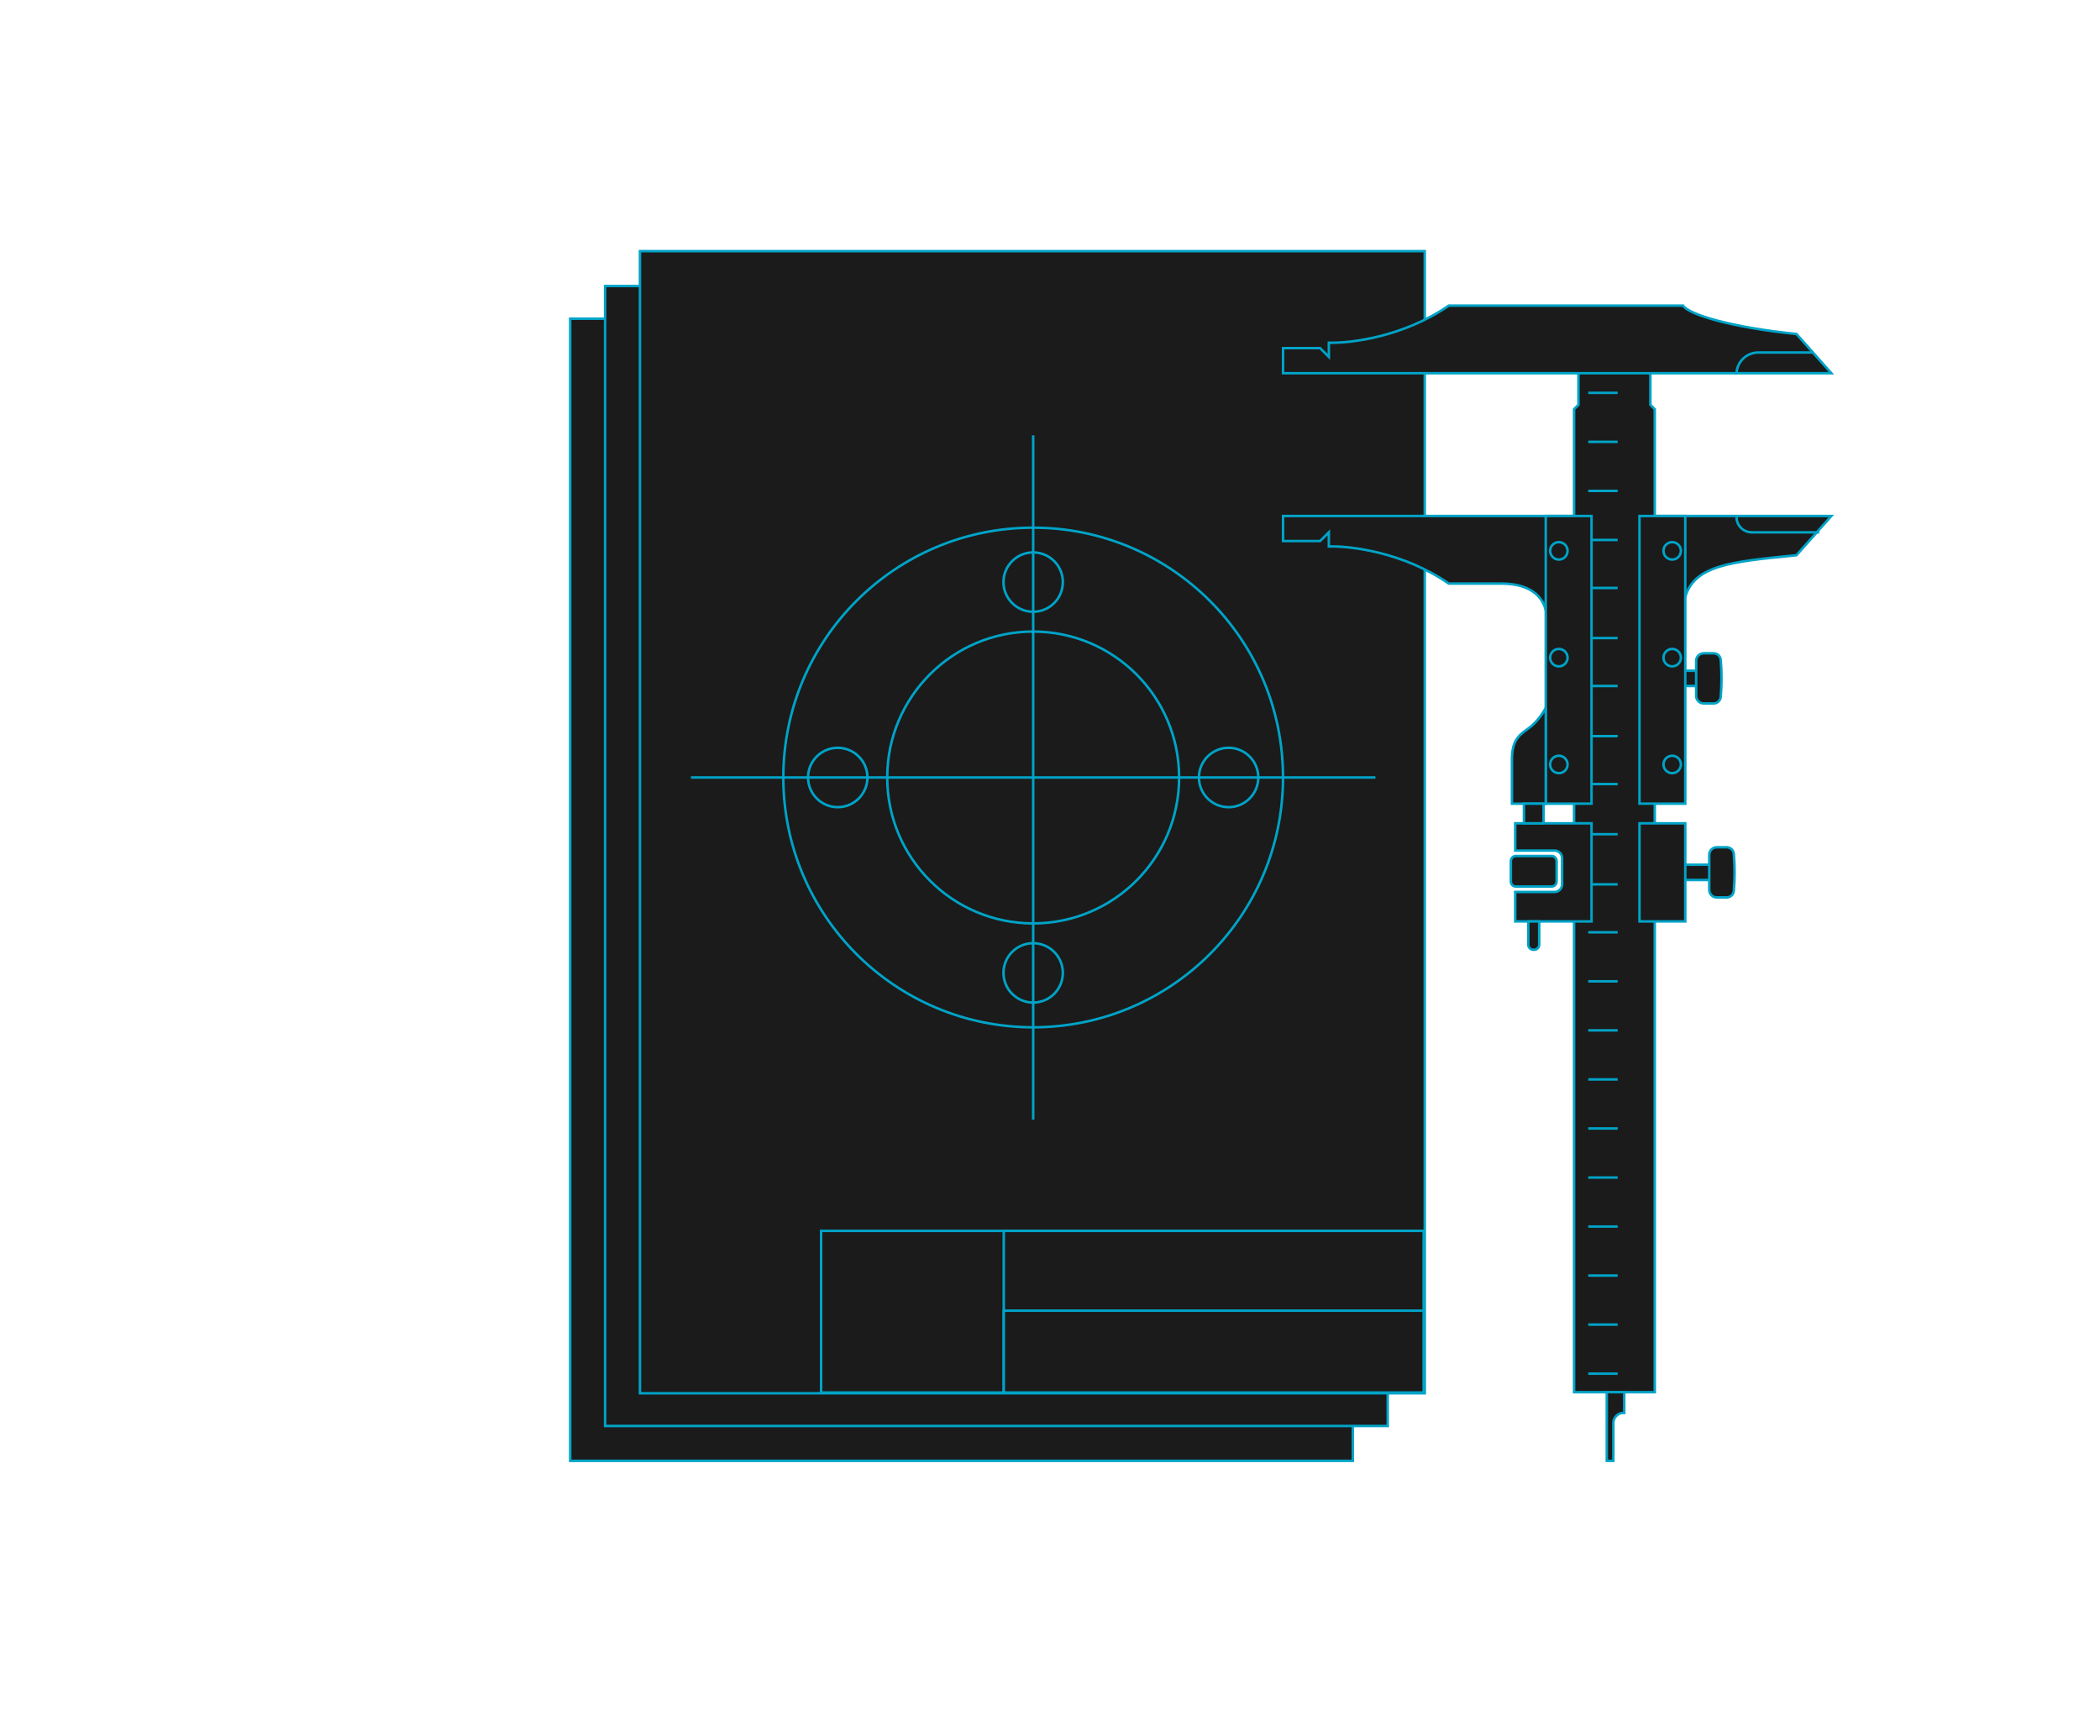
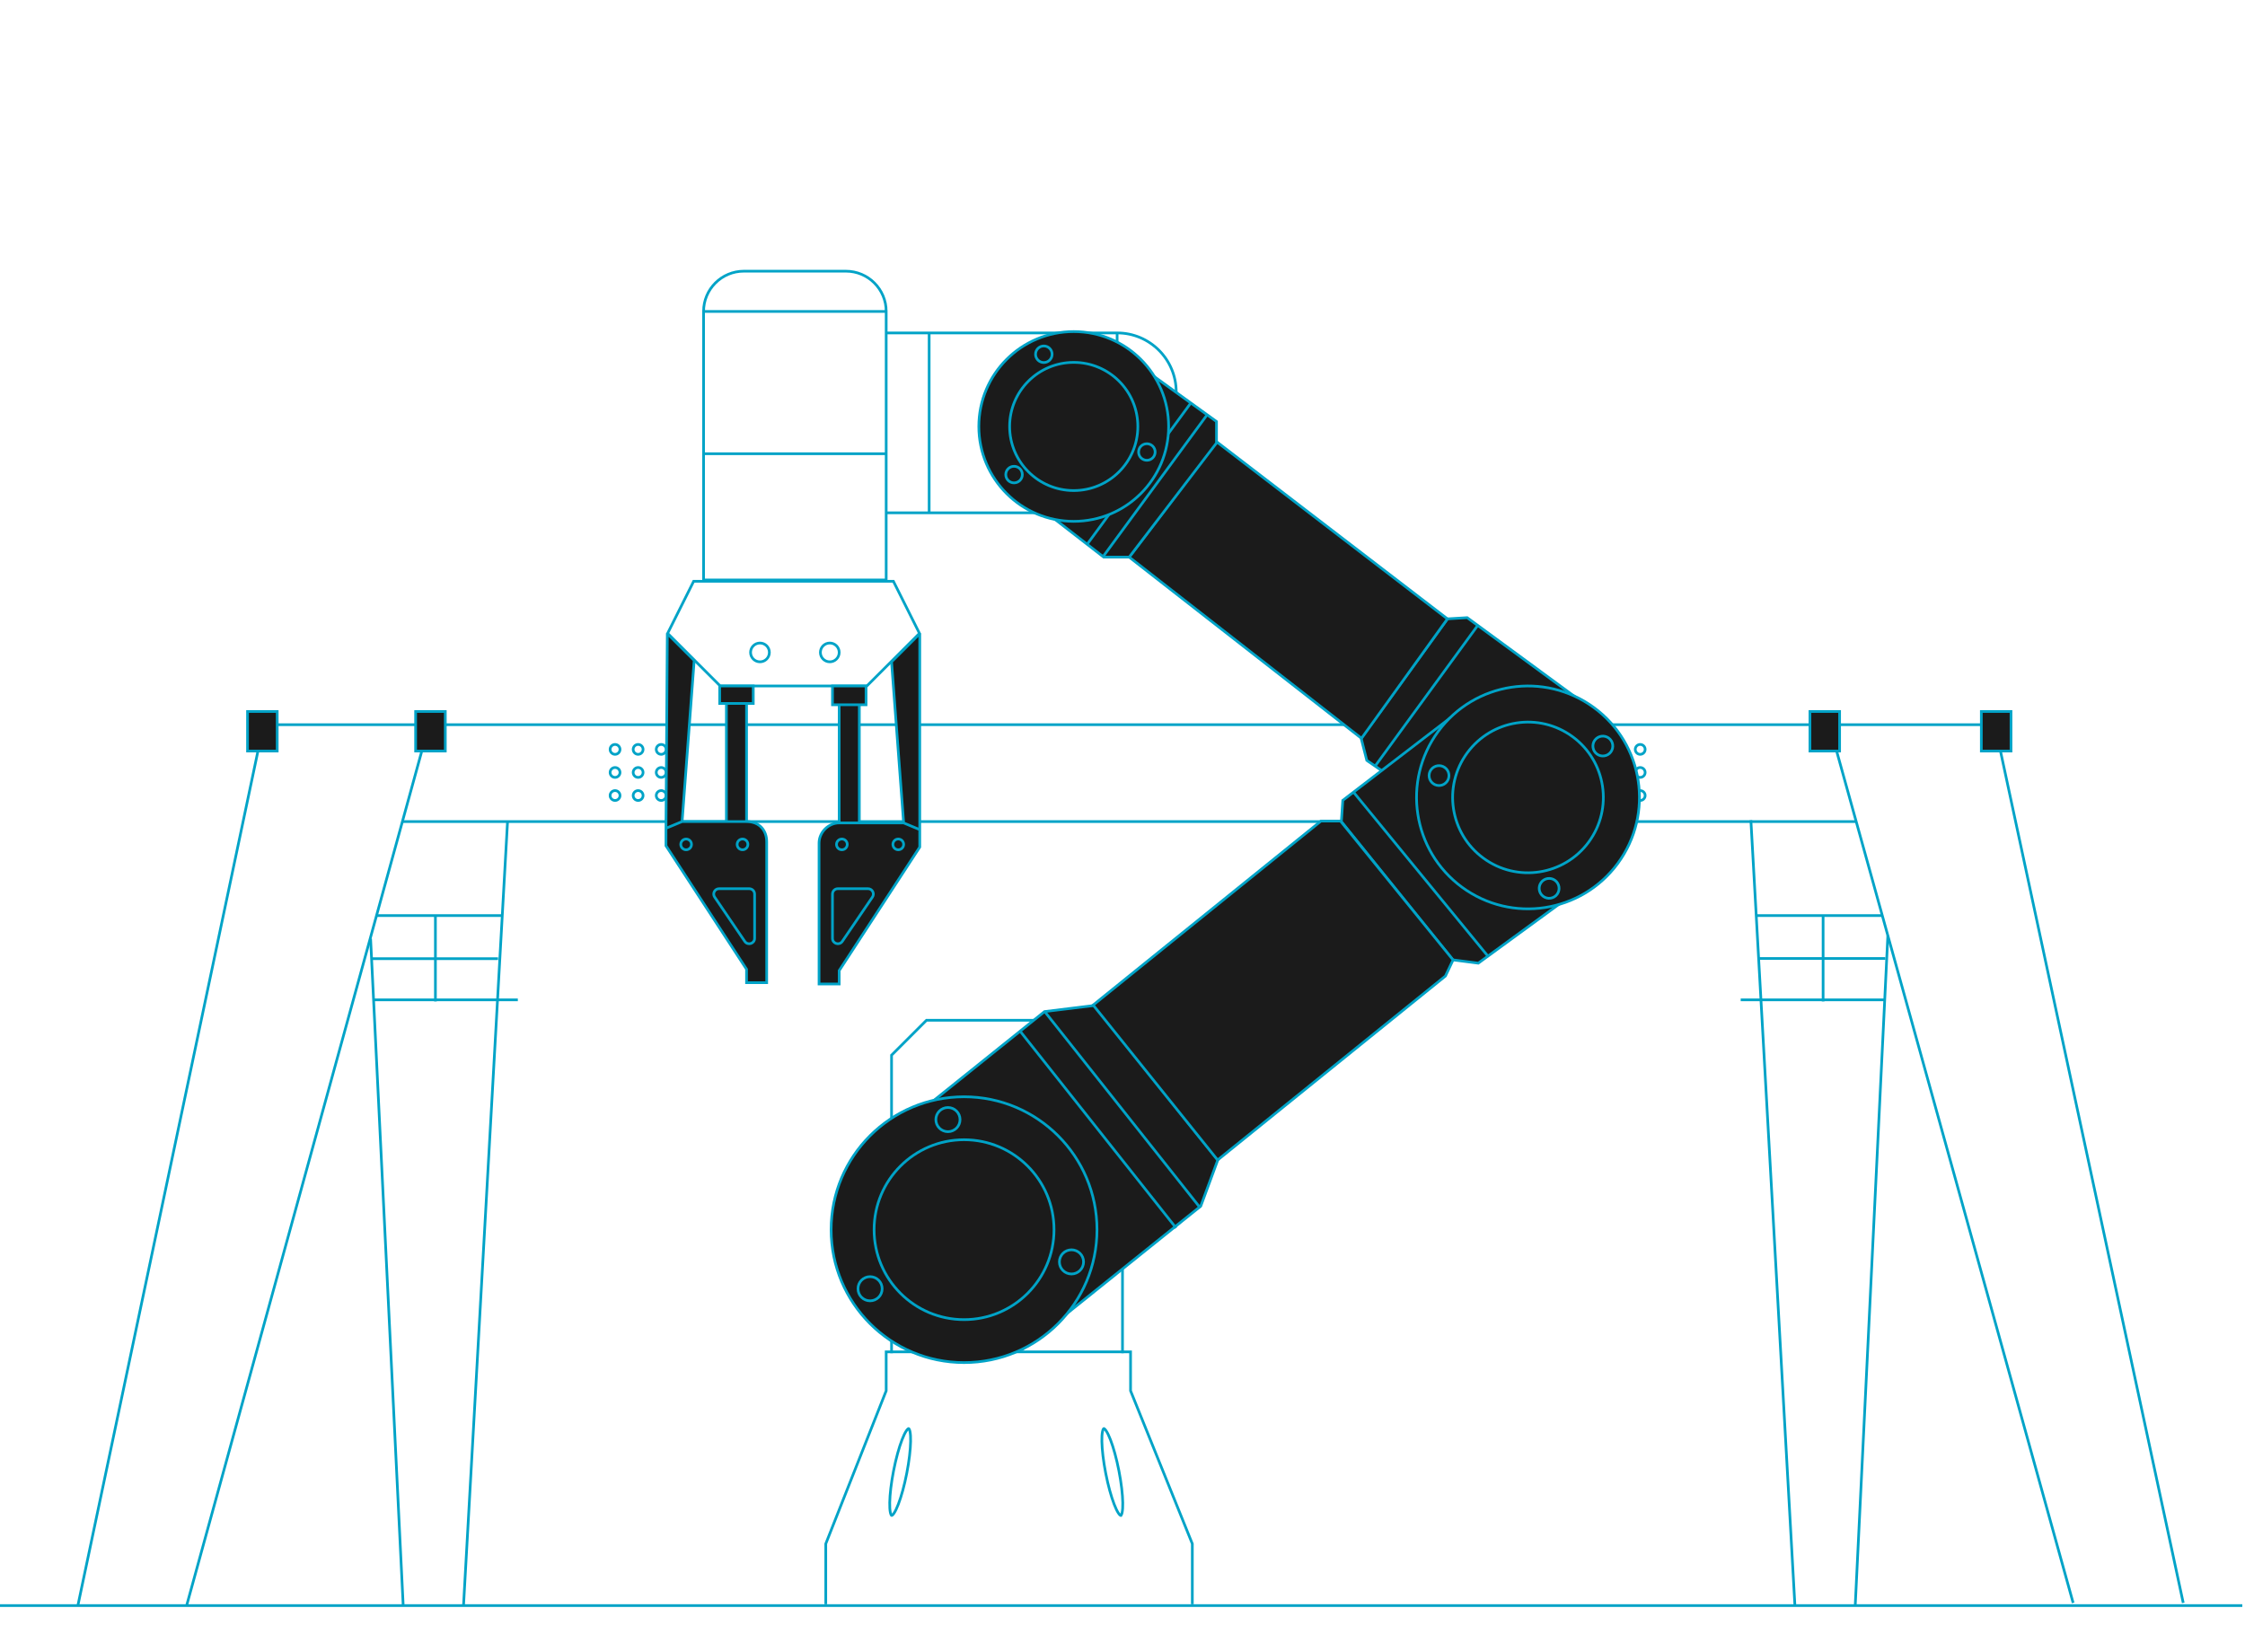
- <svg xmlns="http://www.w3.org/2000/svg" width="836" height="691" fill="none">
-   <path d="M227 581.65V126.902h311.555V581.65H227z" fill="#1B1B1B" stroke="#00A3C7" />
-   <path d="M240.883 567.766V113.885h311.554v453.881H240.883z" fill="#1B1B1B" stroke="#00A3C7" />
-   <path d="M254.766 554.748V100h312.422v454.748H254.766z" fill="#1B1B1B" stroke="#00A3C7" />
-   <path d="M326.879 554.447v-64.355h239.869v64.355H326.879z" fill="#1B1B1B" stroke="#00A3C7" />
-   <path d="M399.598 554.447v-64.355h167.156v64.355H399.598z" fill="#1B1B1B" stroke="#00A3C7" />
-   <path d="M399.598 554.447v-32.595h167.156v32.595H399.598z" fill="#1B1B1B" stroke="#00A3C7" />
-   <circle cx="411.3" cy="309.562" r="99.465" stroke="#00A3C7" />
-   <circle cx="411.302" cy="309.562" r="58.103" stroke="#00A3C7" />
-   <path d="M411.305 173.33v272.465m136.234-136.233H275.074" stroke="#00A3C7" />
-   <circle cx="11.818" cy="11.818" r="11.818" transform="matrix(1 0 0 -1 399.48 243.582)" stroke="#00A3C7" />
-   <circle cx="11.818" cy="11.818" r="11.818" transform="matrix(1 0 0 -1 399.48 399.178)" stroke="#00A3C7" />
-   <circle cx="11.818" cy="11.818" transform="matrix(0 1 1 0 477.285 297.744)" stroke="#00A3C7" r="11.818" />
-   <circle cx="11.818" cy="11.818" transform="matrix(0 1 1 0 321.684 297.744)" stroke="#00A3C7" r="11.818" />
-   <path d="M510.781 205.442h218.262l-13.885 15.621-.817.081c-25.518 2.551-39.579 3.956-43.443 16.408h-36.883l-18.225 9.112c0-8.244-5.641-14.319-18.225-14.319h-20.828c-18.051-12.497-39.342-15.043-47.731-14.754v-5.641l-3.471 3.472h-14.754v-9.98z" fill="#1B1B1B" stroke="#00A3C7" />
-   <path d="M626.637 554.313h32.11V162.917l-1.736-1.735v-39.053h-28.639v39.053l-1.735 1.735v391.396z" fill="#1B1B1B" stroke="#00A3C7" />
-   <path d="M510.781 148.598h218.262l-13.885-15.621c-26.036-2.603-42.958-7.81-45.128-11.282h-93.293c-18.051 12.497-39.342 15.043-47.731 14.754v5.641l-3.471-3.472h-14.754v9.98zm104.574 56.843h18.225v114.555h-18.225zm37.317 0h18.225v114.555h-18.225zm0 161.42h18.225v-39.053h-18.225zm-49.465 0h30.374v-39.052h-30.374v10.848h15.659a3 3 0 013 3v10.488a3 3 0 01-3 3h-15.659v11.716zm67.691-22.564h9.546v6.075h-9.546zm0-77.238h4.339v6.075h-4.339zm19.319 72.89a2.84 2.84 0 00-2.831-2.595h-3.941a3 3 0 00-3 3v13.96a3 3 0 003 3h3.941a2.841 2.841 0 002.831-2.596 85.1 85.1 0 000-14.769zm-5.207-77.238a2.841 2.841 0 00-2.831-2.596h-3.941a3 3 0 00-3 3v13.961a3 3 0 003 3h3.941a2.841 2.841 0 002.831-2.596 85.298 85.298 0 000-14.769z" fill="#1B1B1B" stroke="#00A3C7" />
-   <rect x="601.465" y="340.826" width="18.225" height="12.15" rx="2" fill="#1B1B1B" stroke="#00A3C7" />
-   <path d="M608.415 290.057c3.471-2.43 6.075-6.509 6.943-8.245v38.185h-13.452v-17.356c0-7.377 2.17-9.547 6.509-12.584z" fill="#1B1B1B" stroke="#00A3C7" />
-   <path fill="#1B1B1B" stroke="#00A3C7" d="M606.68 319.996h7.811v7.811h-7.811zm1.73 46.865h4.339v9.282a2 2 0 01-2 2h-.339a2 2 0 01-2-2v-9.282z" />
-   <circle cx="620.569" cy="219.327" r="3.471" fill="#1B1B1B" stroke="#00A3C7" />
-   <circle cx="665.694" cy="219.327" r="3.471" fill="#1B1B1B" stroke="#00A3C7" />
-   <circle cx="620.569" cy="261.852" r="3.471" fill="#1B1B1B" stroke="#00A3C7" />
-   <circle cx="665.694" cy="261.852" r="3.471" fill="#1B1B1B" stroke="#00A3C7" />
-   <circle cx="620.569" cy="304.376" r="3.471" fill="#1B1B1B" stroke="#00A3C7" />
-   <circle cx="665.694" cy="304.376" r="3.471" fill="#1B1B1B" stroke="#00A3C7" />
-   <path d="M639.66 554.312h6.943v8.245h-.339a4 4 0 00-4 4v15.092h-2.604v-27.337z" fill="#1B1B1B" stroke="#00A3C7" />
-   <path d="M643.989 546.938h-11.716m11.716-19.526h-11.716m11.716-19.527h-11.716m11.716-19.526h-11.716m11.716-19.527h-11.716m11.716-19.525h-11.716m11.716-19.528h-11.716m11.716-19.527h-11.716m11.716-19.525h-11.716m11.716-19.526h-11.716m11.711-19.094H633.57m10.414-19.959H633.57m10.414-19.96H633.57m10.414-19.092H633.57m10.414-19.961H633.57m10.414-19.092H633.57m10.414-19.961H633.57m10.414-19.094H633.57m10.419-19.525h-11.716m11.716-19.527h-11.716m11.716-19.526h-11.716m59.02-7.378v0a8.678 8.678 0 018.678-8.678h21.696m-30.374 65.522v0a6.075 6.075 0 006.075 6.075h26.903" stroke="#00A3C7" />
+ <svg xmlns="http://www.w3.org/2000/svg" width="836" height="615" fill="none">
+   <path d="M165.824 269.91h508.165M150 306h541" stroke="#00A3C7" />
+   <path fill="#1B1B1B" stroke="#00A3C7" d="M154.773 265h11.047v14.729h-11.047zm519.219 0h11.047v14.729h-11.047zm63.824 0h11.047v14.729h-11.047zm-634.589 0H92.18v14.729h11.047z" />
+   <path d="M684 280l88 317M157 280L69.5 598M745 280l68 317M96 280L29 598m656.031-328.09h52.781m-583.039 0H103.22" stroke="#00A3C7" />
+   <circle cx="229.036" cy="279.115" r="1.841" stroke="#00A3C7" />
+   <circle cx="229.036" cy="287.706" r="1.841" stroke="#00A3C7" />
+   <circle cx="229.036" cy="296.298" r="1.841" stroke="#00A3C7" />
+   <circle cx="237.626" cy="279.115" r="1.841" stroke="#00A3C7" />
+   <circle cx="237.626" cy="287.706" r="1.841" stroke="#00A3C7" />
+   <circle cx="237.626" cy="296.298" r="1.841" stroke="#00A3C7" />
+   <circle cx="246.22" cy="279.115" r="1.841" stroke="#00A3C7" />
+   <circle cx="246.22" cy="287.706" r="1.841" stroke="#00A3C7" />
+   <circle cx="246.22" cy="296.298" r="1.841" stroke="#00A3C7" />
+   <circle cx="593.599" cy="279.115" r="1.841" stroke="#00A3C7" />
+   <circle cx="593.599" cy="287.706" r="1.841" stroke="#00A3C7" />
+   <circle cx="593.599" cy="296.298" r="1.841" stroke="#00A3C7" />
+   <circle cx="602.189" cy="279.115" r="1.841" stroke="#00A3C7" />
+   <circle cx="602.189" cy="287.706" r="1.841" stroke="#00A3C7" />
+   <circle cx="602.189" cy="296.298" r="1.841" stroke="#00A3C7" />
+   <circle cx="610.783" cy="279.115" r="1.841" stroke="#00A3C7" />
+   <circle cx="610.783" cy="287.706" r="1.841" stroke="#00A3C7" />
+   <circle cx="610.783" cy="296.298" r="1.841" stroke="#00A3C7" />
+   <path d="M189 306l-16.393 292h-22.464L138 349.601M652 305.5L668.393 598h22.464L703 348.5m-510.172 23.902H138.82m46.643-15.341H138.82M187 341h-47m22.141 32.015v-31.913m486.066 31.3h54.008M655.004 357h47m-48-16h47m-22.109 32.017v-31.913M835 598H0" stroke="#00A3C7" />
+   <path d="M546.353 230.053l-7.352.448-32.138 44.45 2.109 8.267 5.528 3.783 81.139-20.78-49.286-36.168z" fill="#1B1B1B" stroke="#00A3C7" />
+   <path d="M500.033 298.101L499.5 306l41.5 51.5 9.49 1.235 32.512-23.734-40.495-69.5-42.474 32.6z" fill="#1B1B1B" stroke="#00A3C7" />
+   <path d="M418 504V393l-12.5-13H345l-13 13v111" stroke="#00A3C7" />
+   <path d="M444 597.5V575l-23-57v-14.5h-91V518l-22.5 57v22.5" stroke="#00A3C7" />
+   <path d="M416.661 547.78c.897 4.588 1.379 8.793 1.436 11.88.028 1.547-.05 2.788-.227 3.649-.088.432-.196.738-.307.932-.113.199-.188.212-.188.213-.001 0-.076.015-.255-.126-.176-.138-.391-.381-.636-.748-.487-.731-1.028-1.851-1.585-3.295-1.11-2.88-2.248-6.957-3.145-11.545-.897-4.587-1.379-8.793-1.436-11.879-.029-1.547.05-2.789.226-3.649.089-.432.196-.738.307-.933.113-.197.188-.212.189-.212h0c.001 0 .076-.015.255.126.176.138.391.381.636.748.487.73 1.028 1.851 1.584 3.295 1.11 2.88 2.249 6.957 3.146 11.544zm-83.908 0c-.897 4.588-1.379 8.793-1.436 11.88-.028 1.547.05 2.788.227 3.649.088.432.196.738.307.932.113.199.188.212.188.213.001 0 .076.015.255-.126.176-.138.391-.381.636-.748.487-.731 1.028-1.851 1.585-3.295 1.11-2.88 2.248-6.957 3.145-11.545.897-4.587 1.379-8.793 1.436-11.879.029-1.547-.05-2.789-.226-3.649-.089-.432-.196-.738-.307-.933-.113-.197-.188-.212-.189-.212h0c-.001 0-.076-.015-.255.126-.176.138-.391.381-.636.748-.487.73-1.028 1.851-1.584 3.295-1.11 2.88-2.249 6.957-3.146 11.544z" stroke="#00A3C7" />
+   <path d="M322.688 429.973l66.284-53.21 18.528-2.262 46 57.5-6.358 17.224-66.285 53.21-58.169-72.462z" fill="#1B1B1B" stroke="#00A3C7" />
+   <path d="M446.955 449.894l-57.893-73.085m164.936-20.776L504 295m8.242-9.892l38.055-52.186" stroke="#00A3C7" />
+   <path d="M453 164.5l86 66-32 44.5-86.5-67.5 32.5-43z" fill="#1B1B1B" stroke="#00A3C7" />
+   <path d="M437.955 457.378l-57.893-73.085M346 124h70v67h-70zm0 0h-16v67h16zm-84-8h68v100h-68zm68 53h-68m0-53h68v0c0-8.284-6.716-15-15-15h-38c-8.284 0-15 6.716-15 15v0zm176 30c0-12.15-9.85-22-22-22v67c12.15 0 22-9.85 22-22v-23zm-189.392 89.901l9.701-19.401h74.382l9.701 19.401-19.599 19.599h-54.586l-19.599-19.599z" stroke="#00A3C7" />
+   <path d="M342.5 236v79.5l-30 46v5H305V314c0-4 3.5-7.5 7.5-7.5v-44H310v-7h12.5v7H320v44h16.5l-4.5-60 10.5-10.5z" fill="#1B1B1B" />
+   <path d="M342.5 236h.5l-.854-.354.354.354zM332 246.5l-.354-.354-.162.163.017.228.499-.037zm-9.5 9h.5v-.5h-.5v.5zm0 7v.5h.5v-.5h-.5zm-12.5 0h-.5v.5h.5v-.5zm0-7v-.5h-.5v.5h.5zm-5 111h-.5v.5h.5v-.5zm7.5 0v.5h.5v-.5h-.5zm0-5l-.419-.273-.081.124v.149h.5zm30-46l.419.273.081-.124v-.149h-.5zM342 236v73h1v-73h-1zm.692 72.538l-6-2.5-.384.924 6 2.5.384-.924zm-5.693-2.075l-4.5-60-.998.074 4.5 60 .998-.074zM322 255.5v7h1v-7h-1zm-11.5 7v-7h-1v7h1zm2-.5H310v1h2.5v-1zm-.5.5v44h1v-44h-1zm10.5-.5H320v1h2.5v-1zm-2.5 0h-7.5v1h7.5v-1zm-.5.5v44h1v-44h-1zm17 43.5H320v1h16.5v-1zm-16.5 0h-7.5v1h7.5v-1zm-7.5 0c-4.276 0-8 3.724-8 8h1c0-3.724 3.276-7 7-7v-1zm-8 8v52.5h1V314h-1zm.5 53h7.5v-1H305v1zm8-.5v-5h-1v5h1zm-.081-4.727l30-46-.838-.546-30 46 .838.546zM343 315.5V309h-1v6.5h1zM310 256h12.5v-1H310v1zm32.146-20.354l-10.5 10.5.708.708 10.5-10.5-.708-.708z" fill="#00A3C7" />
+   <path d="M248.5 236l-.5 72.5v6.5l30 46v5h7.5v-52.5c0-4-2.5-7.5-7.5-7.5v-44h2.5v-6.5H268v6.5h2.5v44H254l4.5-60-10-10z" fill="#1B1B1B" />
+   <path d="M248.5 236l-.5-.003.854-.351-.354.354zm-.5 72.5h-.5v-.004l.5.004zm10.5-62.5l.354-.354.162.163-.017.228-.499-.037zm9.5 9.5h-.5v-.5h.5v.5zm0 6.5v.5h-.5v-.5h.5zm12.5 0h.5v.5h-.5v-.5zm0-6.5v-.5h.5v.5h-.5zm5 110.5h.5v.5h-.5v-.5zm-7.5 0v.5h-.5v-.5h.5zm0-5l.419-.273.081.124V361h-.5zm-30-46l-.419.273-.081-.125V315h.5zm1-78.997l-.5 72.5-1-.007.5-72.499 1 .006zm-1.192 72.035l6-2.5.384.923-6 2.5-.384-.923zm5.693-2.076l4.5-59.999.998.074-4.5 60-.998-.075zM268.5 255.5v6.5h-1v-6.5h1zM280 262v-6.5h1v6.5h-1zm-2-.5h2.5v1H278v-1zm.5.5v44h-1v-44h1zm-10.5-.5h2.5v1H268v-1zm2.5 0h7.5v1h-7.5v-1zm.5.5v44h-1v-44h1zm-17 43.5h16.5v1H254v-1zm16.5 0h7.5v1h-7.5v-1zm7.5 0c2.625 0 4.64.923 5.995 2.413 1.348 1.483 2.005 3.486 2.005 5.587h-1c0-1.899-.593-3.647-1.745-4.914-1.145-1.259-2.88-2.086-5.255-2.086v-1zm8 8V366h-1v-52.5h1zm-.5 53H278v-1h7.5v1zm-8-.5v-5h1v5h-1zm.081-4.727l-30-46 .838-.546 30 46-.838.546zM247.5 315v-6.5h1v6.5h-1zm33-59H268v-1h12.5v1zm-22.354-9.646l-10-10 .708-.708 10 10-.708.708z" fill="#00A3C7" />
+   <circle cx="283" cy="243" r="3.5" stroke="#00A3C7" />
+   <circle cx="309" cy="243" r="3.5" stroke="#00A3C7" />
+   <circle cx="313.5" cy="314.5" r="2" stroke="#00A3C7" />
+   <circle cx="255.5" cy="314.5" r="2" stroke="#00A3C7" />
+   <circle cx="334.5" cy="314.5" r="2" stroke="#00A3C7" />
+   <circle cx="276.5" cy="314.5" r="2" stroke="#00A3C7" />
+   <path d="M310 349.502V333a2 2 0 012-2h11.221c1.606 0 2.557 1.797 1.654 3.125l-11.221 16.502c-1.108 1.628-3.654.844-3.654-1.125zm-29 0V333a2 2 0 00-2-2h-11.221c-1.606 0-2.557 1.797-1.654 3.125l11.221 16.502c1.108 1.628 3.654.844 3.654-1.125z" stroke="#00A3C7" />
+   <circle cx="359" cy="458" r="49.5" fill="#1B1B1B" stroke="#00A3C7" />
+   <circle cx="359" cy="458" r="33.5" fill="#1B1B1B" stroke="#00A3C7" />
+   <circle cx="353" cy="417" r="4.5" fill="#1B1B1B" stroke="#00A3C7" />
+   <circle cx="399" cy="470" r="4.5" fill="#1B1B1B" stroke="#00A3C7" />
+   <circle cx="324" cy="480" r="4.5" fill="#1B1B1B" stroke="#00A3C7" />
+   <circle cx="568.999" cy="297.001" r="41.5" transform="rotate(-53.722 568.999 297.001)" fill="#1B1B1B" stroke="#00A3C7" />
+   <circle cx="568.997" cy="297.004" r="28.06" transform="rotate(-53.722 568.997 297.004)" stroke="#00A3C7" />
+   <circle cx="535.871" cy="288.873" r="3.7" transform="rotate(-53.722 535.871 288.873)" stroke="#00A3C7" />
+   <circle cx="596.871" cy="277.873" r="3.7" transform="rotate(-53.722 596.871 277.873)" stroke="#00A3C7" />
+   <circle cx="576.871" cy="330.873" r="3.7" transform="rotate(-53.722 576.871 330.873)" stroke="#00A3C7" />
+   <path d="M411 207.5h9.5L453 165v-8l-27-19.5-39.5 51 24.5 19z" fill="#1B1B1B" stroke="#00A3C7" />
+   <path d="M449.5 154.5L411 207m32.5-57L405 202.5" stroke="#00A3C7" />
+   <circle cx="399.839" cy="158.839" r="35.339" fill="#1B1B1B" stroke="#00A3C7" />
+   <circle cx="399.839" cy="158.841" r="23.87" stroke="#00A3C7" />
+   <circle cx="388.705" cy="131.945" r="3.084" stroke="#00A3C7" />
+   <circle cx="427.072" cy="168.353" r="3.084" stroke="#00A3C7" />
+   <circle cx="377.615" cy="176.76" r="3.084" stroke="#00A3C7" />
+   <path d="M491.92 305.799l-84.845 68.534 46.341 57.728 84.844-68.534 2.843-5.996-41.924-51.722-7.259-.01z" fill="#1B1B1B" stroke="#00A3C7" />
</svg>
